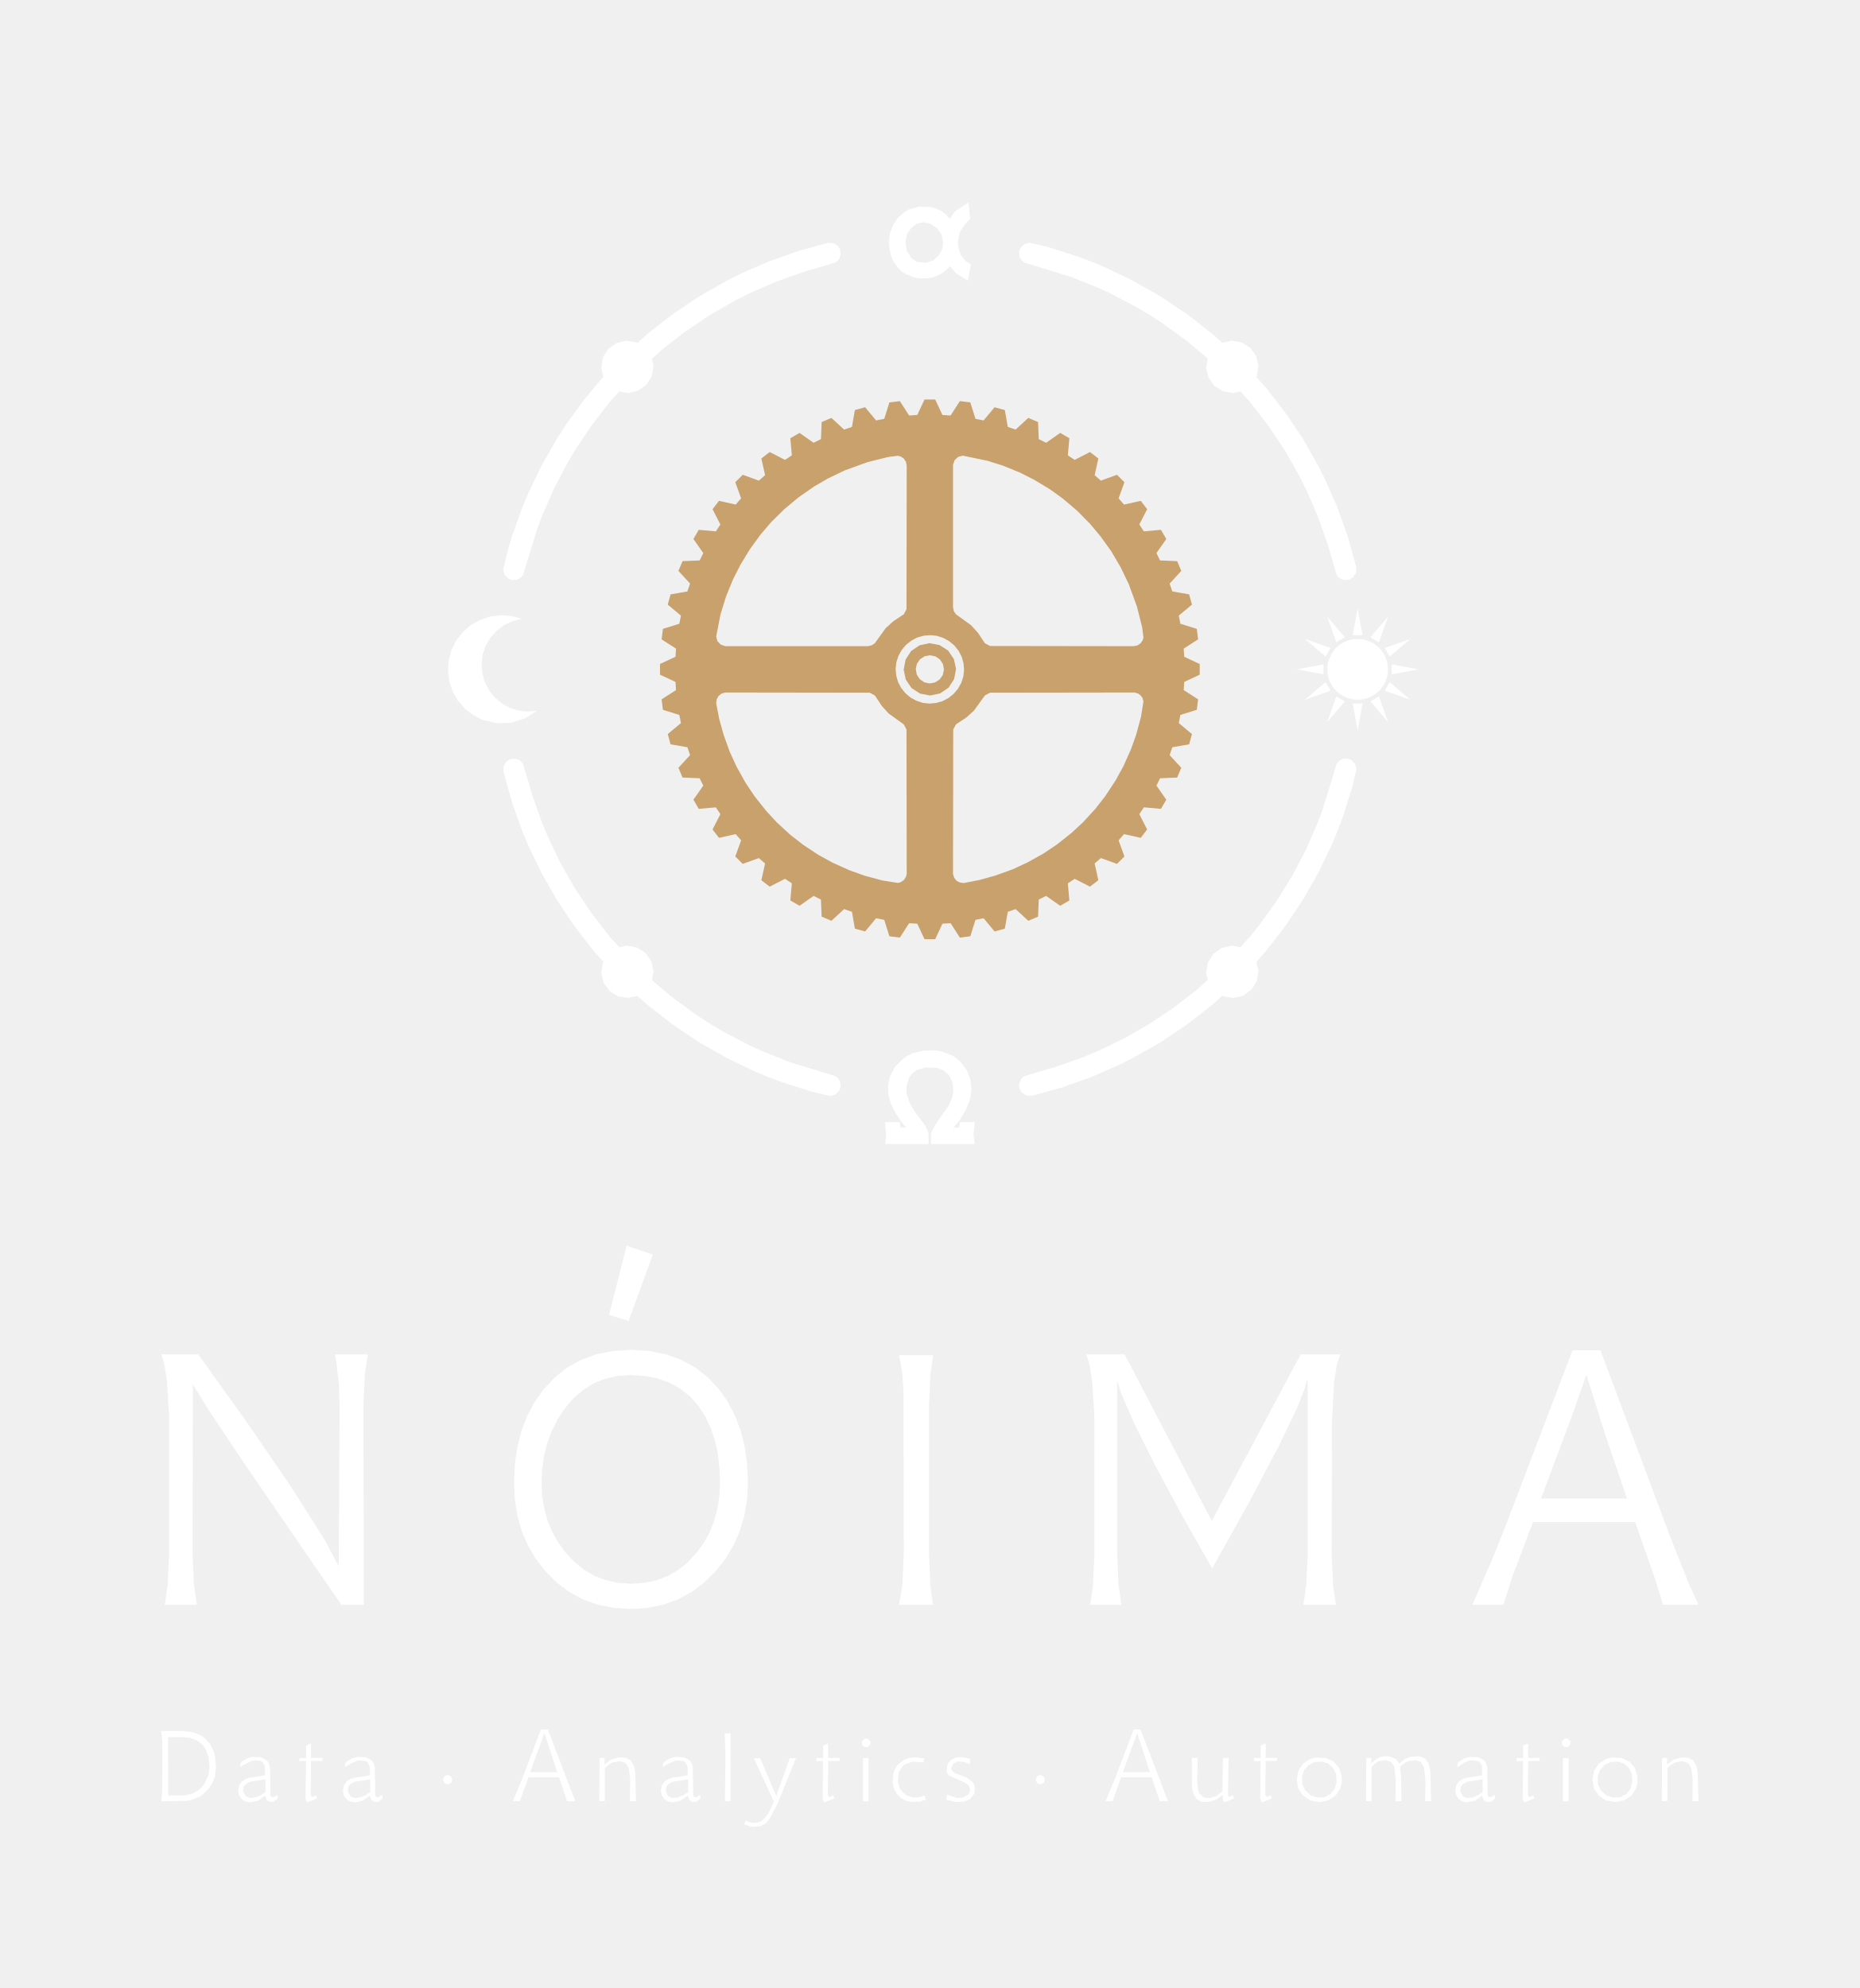
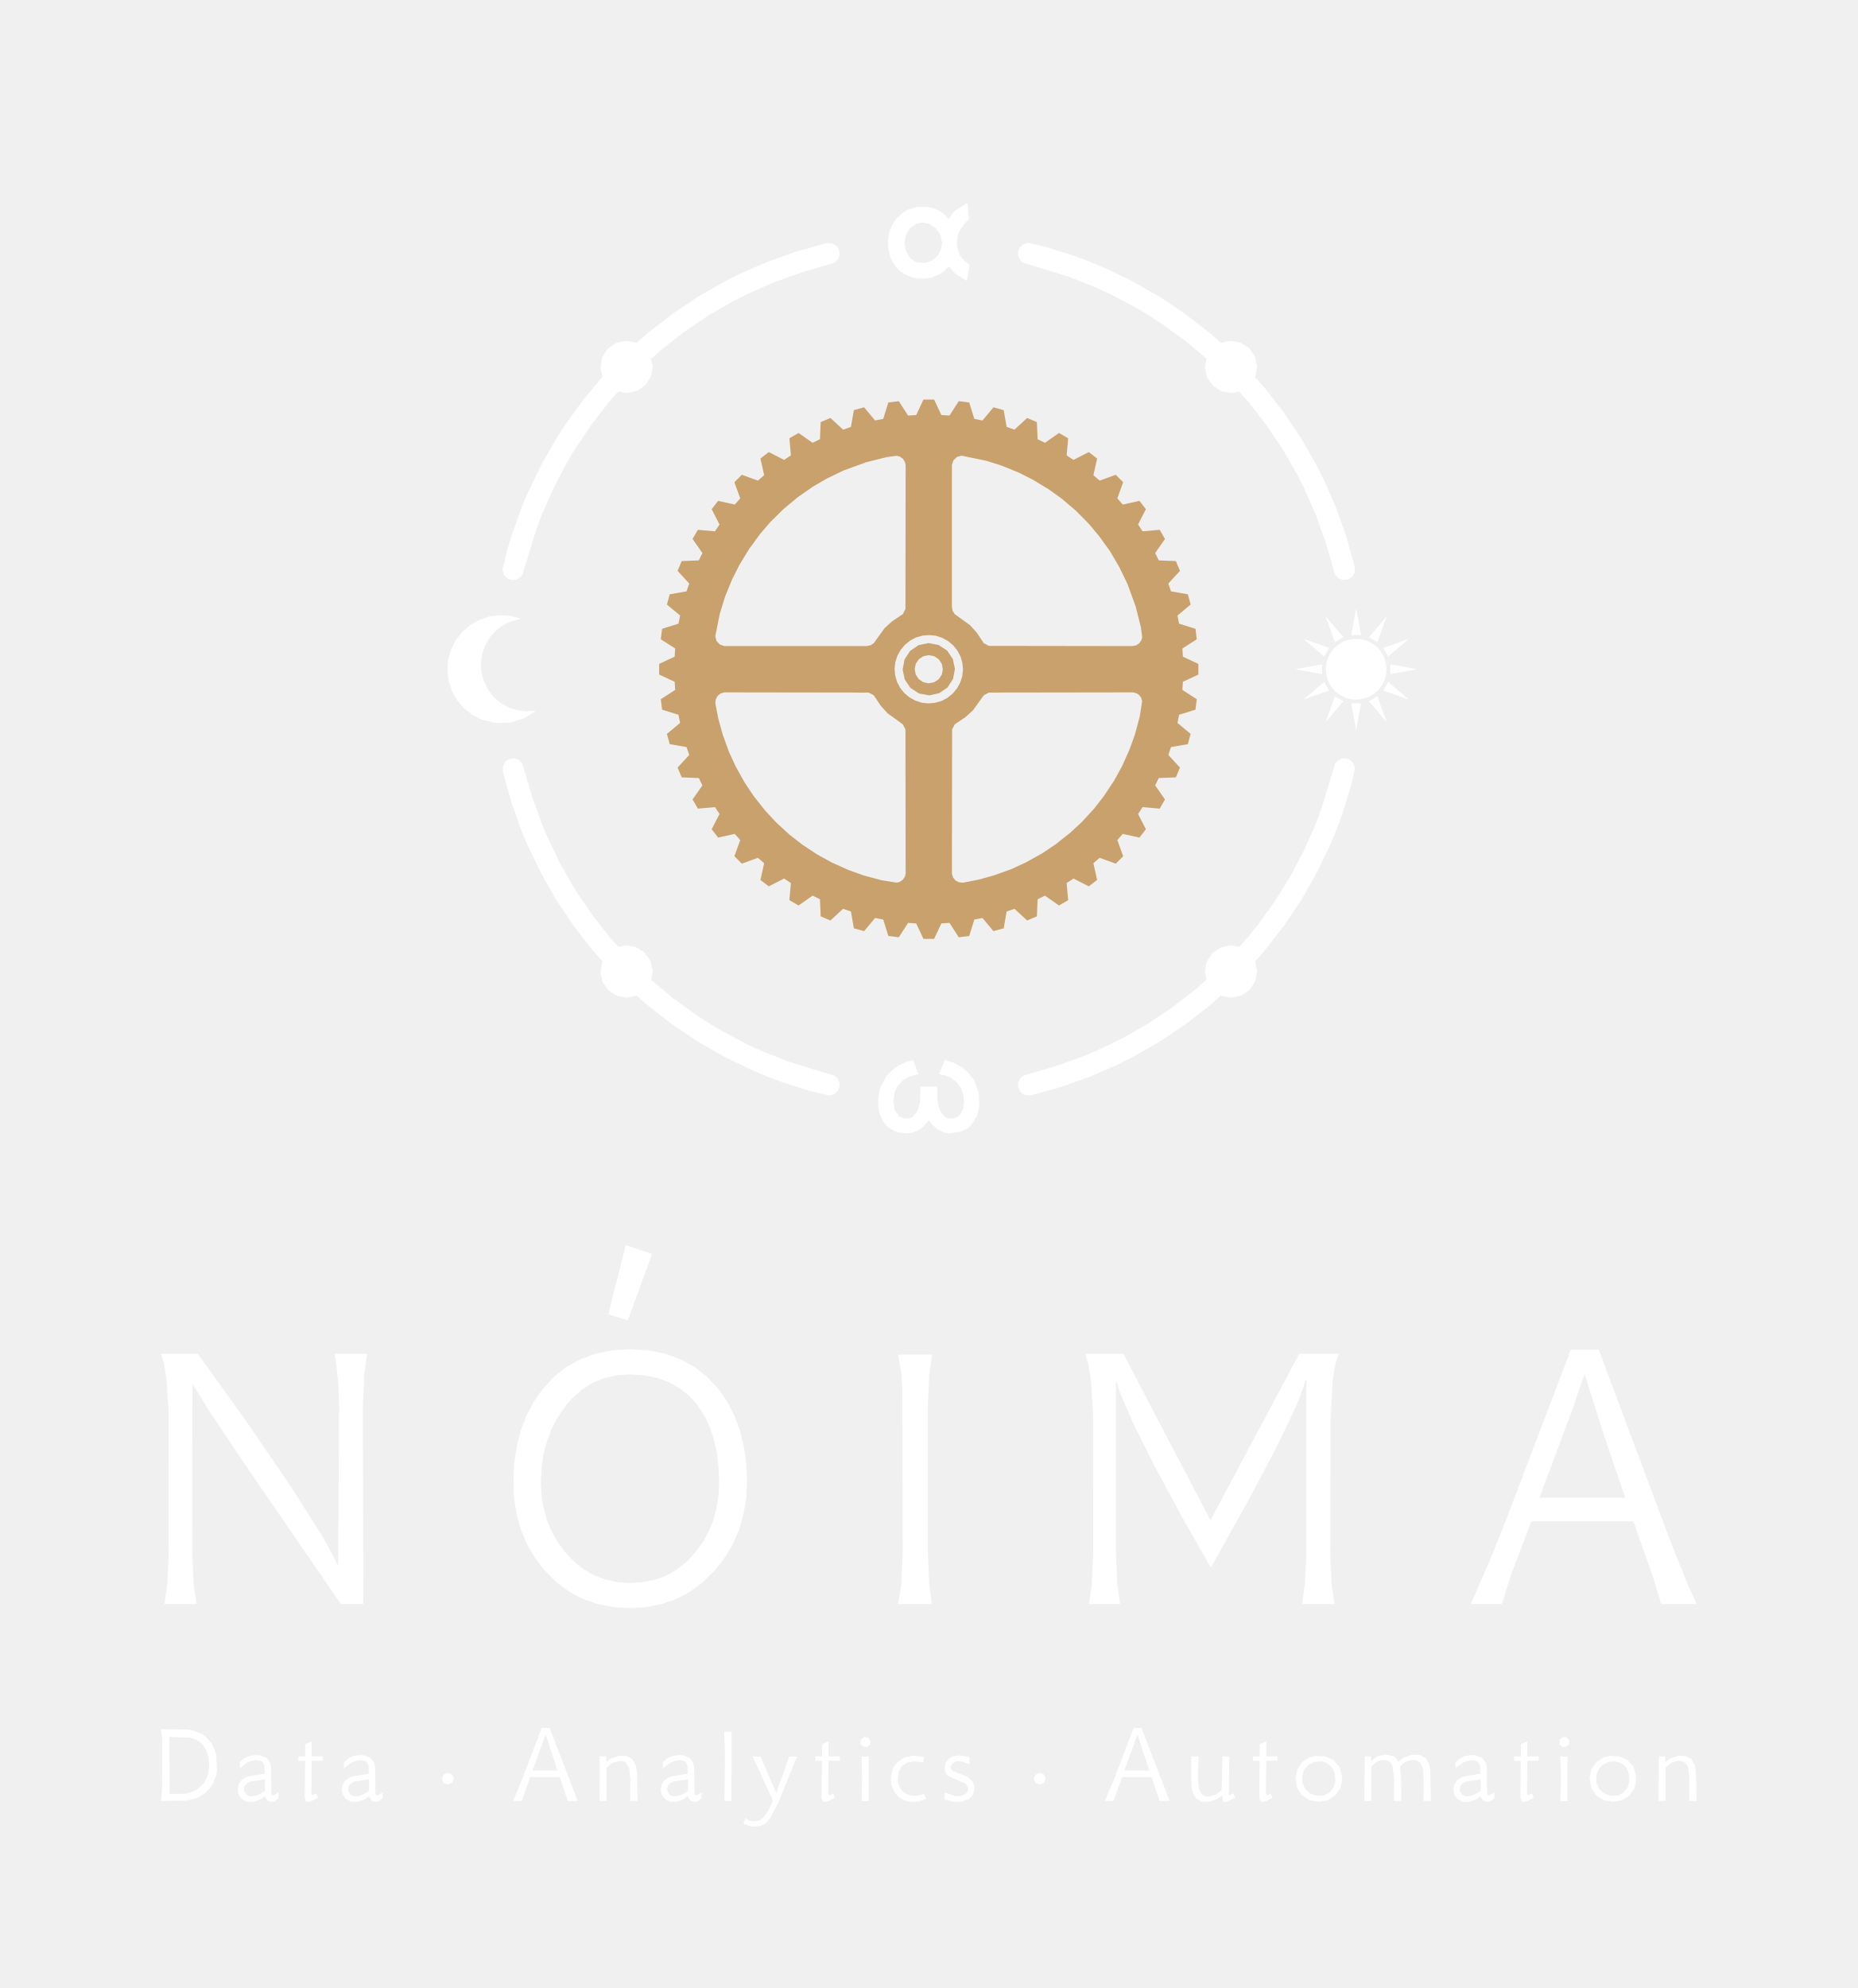
- <svg xmlns="http://www.w3.org/2000/svg" viewBox="-42.36 -16.50 184.72 197.51" width="1000" height="1069">
+ <svg xmlns="http://www.w3.org/2000/svg" viewBox="-42.36 -16.50 184.72 197.58" width="1000" height="1070">
  <path fill="#FFFFFF" fill-rule="evenodd" d="M10.97 36.10L11.48 34.73L12.66 32.04L14.03 29.43L14.78 28.17L16.42 25.73L18.22 23.41L20.19 21.23L21.23 20.19L23.41 18.22L25.73 16.42L28.17 14.78L30.72 13.32L32.04 12.66L34.73 11.48L37.50 10.50L40.63 9.58L41.00 9.22L41.13 8.82L41.08 8.31L40.86 7.95L40.43 7.67L39.91 7.62L36.87 8.46L33.92 9.51L31.13 10.73L29.75 11.43L27.06 12.96L24.50 14.68L22.06 16.57L19.76 18.64L17.61 20.86L15.61 23.26L13.82 25.73L12.98 27.03L11.43 29.75L10.10 32.50L9.49 33.96L8.47 36.83L8.03 38.32L7.61 40.12L7.76 40.62L8.12 40.99L8.51 41.13L8.93 41.11L9.30 40.94L9.58 40.63ZM63.90 10.97L66.63 12.05L67.96 12.66L70.57 14.03L71.83 14.78L73.06 15.58L75.44 17.30L77.70 19.19L79.81 21.23L81.78 23.41L83.58 25.73L85.22 28.17L86.68 30.72L87.34 32.04L88.52 34.73L89.50 37.50L90.42 40.63L90.70 40.94L91.18 41.13L91.69 41.08L92.05 40.86L92.33 40.43L92.38 39.91L91.54 36.87L90.49 33.92L89.27 31.13L88.57 29.75L87.04 27.06L85.32 24.50L83.43 22.06L81.36 19.76L79.11 17.59L77.94 16.57L75.53 14.70L72.97 12.98L70.25 11.43L67.50 10.10L66.04 9.49L64.59 8.95L61.68 8.03L59.88 7.61L59.38 7.76L59.01 8.12L58.87 8.51L58.89 8.93L59.06 9.30L59.37 9.58ZM36.10 89.03L33.37 87.95L32.04 87.34L29.43 85.97L28.17 85.22L26.94 84.42L24.56 82.70L22.30 80.81L20.19 78.77L18.22 76.59L16.42 74.27L14.78 71.83L13.32 69.28L12.05 66.63L11.48 65.27L10.50 62.50L9.58 59.37L9.22 59.00L8.82 58.87L8.31 58.92L7.95 59.14L7.67 59.57L7.62 60.09L8.46 63.13L9.51 66.08L10.10 67.50L11.43 70.25L12.96 72.94L14.68 75.50L16.57 77.94L18.64 80.24L20.89 82.41L22.06 83.43L24.47 85.30L27.03 87.02L29.75 88.57L32.50 89.90L33.96 90.51L35.41 91.05L38.32 91.97L40.12 92.39L40.62 92.24L40.99 91.88L41.13 91.49L41.11 91.07L40.94 90.70L40.63 90.42ZM89.03 63.90L88.52 65.27L87.34 67.96L85.97 70.57L84.42 73.06L82.70 75.44L81.78 76.59L79.81 78.77L78.77 79.81L76.59 81.78L74.27 83.58L71.83 85.22L69.28 86.68L66.63 87.95L65.27 88.52L62.50 89.50L59.37 90.42L59.06 90.70L58.87 91.18L58.89 91.59L59.14 92.05L59.57 92.33L60.09 92.38L63.13 91.54L66.08 90.49L68.87 89.27L70.25 88.57L72.94 87.04L75.50 85.32L77.94 83.43L80.24 81.36L82.41 79.11L83.43 77.94L85.30 75.53L87.02 72.97L88.57 70.25L89.90 67.50L90.51 66.04L91.05 64.59L91.97 61.68L92.39 59.88L92.24 59.38L91.88 59.01L91.49 58.87L91.07 58.89L90.70 59.06L90.42 59.37Z" />
  <path fill="#FFFFFF" fill-rule="evenodd" d="M90.38 47.31L91.23 46.82L89.48 44.76ZM89.81 47.88L87.26 46.98L89.32 48.73ZM89.11 49.51L86.45 50.00L89.11 50.49ZM95.52 49.89L95.44 49.30L95.25 48.74L94.95 48.23L94.56 47.78L94.09 47.43L93.55 47.17L92.98 47.01L92.39 46.98L91.80 47.06L91.24 47.25L90.73 47.55L90.28 47.94L89.93 48.41L89.67 48.95L89.51 49.52L89.48 50.11L89.56 50.70L89.75 51.26L90.05 51.77L90.44 52.22L90.91 52.57L91.45 52.83L92.02 52.99L92.61 53.02L93.20 52.94L93.76 52.75L94.27 52.45L94.72 52.06L95.07 51.59L95.33 51.05L95.49 50.48ZM89.32 51.27L87.26 53.02L89.81 52.12ZM90.38 52.69L89.48 55.24L91.23 53.18ZM92.99 53.39L92.01 53.39L92.50 56.05ZM92.99 46.61L92.50 43.95L92.01 46.61ZM94.62 47.31L95.52 44.76L93.77 46.82ZM95.68 48.73L97.74 46.98L95.19 47.88ZM95.89 50.49L98.55 50.00L95.89 49.51ZM95.19 52.12L97.74 53.02L95.68 51.27ZM93.77 53.18L95.52 55.24L94.62 52.69Z" />
  <path fill="#FFFFFF" fill-rule="evenodd" d="M9.43 44.98L8.42 44.70L7.37 44.63L6.32 44.75L5.32 45.09L4.40 45.60L3.61 46.29L2.96 47.12L2.48 48.07L2.20 49.08L2.13 50.13L2.25 51.18L2.59 52.18L3.10 53.10L3.79 53.89L4.62 54.54L5.57 55.02L6.97 55.35L8.42 55.30L9.80 54.86L10.97 54.11L10.02 54.19L9.12 54.09L8.26 53.82L7.46 53.38L6.77 52.80L6.21 52.09L5.77 51.23L5.53 50.36L5.46 49.46L5.58 48.50L5.88 47.64L6.33 46.86L6.98 46.14L7.70 45.60L8.52 45.22Z" />
  <path fill="#FFFFFF" fill-rule="evenodd" d="M82.65 19.88L82.43 18.89L81.84 18.06L80.99 17.52L79.99 17.35L79.00 17.57L78.17 18.16L77.63 19.01L77.45 20.01L77.68 21.00L78.26 21.83L79.12 22.37L80.12 22.55L81.11 22.32L81.94 21.74L82.48 20.88ZM22.55 19.88L22.32 18.89L21.74 18.06L20.88 17.52L19.88 17.35L18.89 17.57L18.06 18.16L17.52 19.01L17.35 20.01L17.57 21.00L18.16 21.83L19.01 22.37L20.01 22.55L21.00 22.32L21.83 21.74L22.37 20.88ZM22.55 79.99L22.32 79.00L21.74 78.17L20.88 77.63L19.88 77.45L18.89 77.68L18.06 78.26L17.52 79.12L17.35 80.12L17.57 81.11L18.16 81.94L19.01 82.48L20.01 82.65L21.00 82.43L21.83 81.84L22.37 80.99ZM82.65 79.99L82.43 79.00L81.84 78.17L80.99 77.63L79.99 77.45L79.00 77.68L78.17 78.26L77.63 79.12L77.45 80.12L77.68 81.11L78.26 81.94L79.12 82.48L80.12 82.65L81.11 82.43L81.94 81.84L82.48 80.99Z" />
  <path fill="#C9A16C" fill-rule="evenodd" d="M36.29 28.74L35.61 29.19L34.09 28.41L33.26 29.05L33.63 30.71L33.01 31.25L31.41 30.67L30.67 31.41L31.25 33.01L30.71 33.63L29.05 33.26L28.41 34.09L29.19 35.61L28.74 36.29L27.04 36.14L26.51 37.05L27.49 38.45L27.13 39.18L25.43 39.25L25.02 40.22L26.18 41.48L25.91 42.26L24.24 42.55L23.96 43.57L25.27 44.66L25.11 45.47L23.48 45.98L23.35 47.02L24.78 47.94L24.73 48.75L23.19 49.47L23.19 50.53L24.73 51.25L24.78 52.06L23.35 52.98L23.48 54.02L25.11 54.53L25.27 55.34L23.96 56.43L24.24 57.45L25.91 57.74L26.18 58.52L25.02 59.78L25.43 60.75L27.13 60.82L27.49 61.55L26.51 62.95L27.04 63.86L28.74 63.71L29.19 64.39L28.41 65.91L29.05 66.74L30.71 66.37L31.25 66.99L30.67 68.59L31.41 69.33L33.01 68.75L33.63 69.29L33.26 70.95L34.09 71.59L35.61 70.81L36.29 71.26L36.14 72.96L37.05 73.49L38.45 72.51L39.18 72.87L39.25 74.57L40.22 74.98L41.48 73.82L42.26 74.09L42.55 75.76L43.57 76.04L44.66 74.73L45.47 74.89L45.98 76.52L47.02 76.65L47.94 75.22L48.75 75.27L49.47 76.81L50.53 76.81L51.25 75.27L52.06 75.22L52.98 76.65L54.02 76.52L54.53 74.89L55.34 74.73L56.43 76.04L57.45 75.76L57.74 74.09L58.52 73.82L59.78 74.98L60.75 74.57L60.82 72.87L61.55 72.51L62.95 73.49L63.86 72.96L63.71 71.26L64.39 70.81L65.91 71.59L66.74 70.95L66.37 69.29L66.99 68.75L68.59 69.33L69.33 68.59L68.75 66.99L69.29 66.37L70.95 66.74L71.59 65.91L70.81 64.39L71.26 63.71L72.96 63.86L73.49 62.95L72.51 61.55L72.87 60.82L74.57 60.75L74.98 59.78L73.82 58.52L74.09 57.74L75.76 57.45L76.04 56.43L74.73 55.34L74.89 54.53L76.52 54.02L76.65 52.98L75.22 52.06L75.27 51.25L76.81 50.53L76.81 49.47L75.27 48.75L75.22 47.94L76.65 47.02L76.52 45.98L74.89 45.47L74.73 44.66L76.04 43.57L75.76 42.55L74.09 42.26L73.82 41.48L74.98 40.22L74.57 39.25L72.87 39.18L72.51 38.45L73.49 37.05L72.96 36.14L71.26 36.29L70.81 35.61L71.59 34.09L70.95 33.26L69.29 33.63L68.75 33.01L69.33 31.41L68.59 30.67L66.99 31.25L66.37 30.71L66.74 29.05L65.91 28.41L64.39 29.19L63.71 28.74L63.86 27.04L62.95 26.51L61.55 27.49L60.82 27.13L60.75 25.43L59.78 25.02L58.52 26.18L57.74 25.91L57.45 24.24L56.43 23.96L55.34 25.27L54.53 25.11L54.02 23.48L52.98 23.35L52.06 24.78L51.25 24.73L50.53 23.19L49.47 23.19L48.75 24.73L47.94 24.78L47.02 23.35L45.98 23.48L45.47 25.11L44.66 25.27L43.57 23.96L42.55 24.24L42.26 25.91L41.48 26.18L40.22 25.02L39.25 25.43L39.18 27.13L38.45 27.49L37.05 26.51L36.14 27.04ZM52.32 55.98L52.59 55.47L53.64 54.77L54.39 54.09L55.47 52.59L55.98 52.32L70.33 52.30L70.70 52.41L70.93 52.58L71.11 52.81L71.22 53.18L70.98 54.70L70.50 56.49L69.96 57.99L69.21 59.66L68.44 61.06L67.43 62.59L66.45 63.85L65.21 65.20L64.04 66.28L62.60 67.42L61.27 68.31L59.67 69.20L58.22 69.87L56.50 70.49L54.96 70.92L53.37 71.23L52.99 71.18L52.65 71.00L52.41 70.70L52.30 70.33ZM53.27 28.77L55.73 29.28L57.25 29.76L58.95 30.45L60.37 31.17L61.94 32.12L63.23 33.05L64.63 34.24L65.93 35.56L66.95 36.78L68.03 38.28L68.96 39.87L69.76 41.53L70.57 43.75L71.09 45.81L71.22 46.82L71.15 47.10L70.93 47.42L70.61 47.63L70.23 47.70L55.98 47.68L55.47 47.41L54.77 46.36L54.09 45.61L52.59 44.53L52.38 44.21L52.30 43.83L52.30 29.67L52.46 29.22L52.81 28.89ZM28.77 46.73L29.21 44.51L29.75 42.76L30.45 41.05L31.17 39.63L32.13 38.05L33.21 36.57L34.25 35.36L35.56 34.07L36.98 32.89L38.49 31.84L39.87 31.04L41.53 30.24L43.75 29.43L45.81 28.91L46.82 28.78L47.10 28.85L47.42 29.07L47.63 29.39L47.70 29.77L47.68 44.02L47.41 44.53L46.36 45.23L45.61 45.91L44.53 47.41L44.21 47.62L43.83 47.70L29.67 47.70L29.22 47.54L28.89 47.19ZM44.02 52.32L44.53 52.59L45.23 53.64L45.91 54.39L47.41 55.47L47.68 55.98L47.70 70.33L47.63 70.61L47.42 70.93L47.10 71.15L46.82 71.22L45.30 70.98L43.51 70.50L42.01 69.96L40.34 69.21L38.94 68.44L37.41 67.43L36.15 66.45L34.80 65.21L33.72 64.04L32.58 62.60L31.69 61.27L30.80 59.67L30.13 58.22L29.51 56.50L29.08 54.96L28.77 53.37L28.82 52.99L29.00 52.65L29.30 52.41L29.67 52.30ZM53.40 50.04L53.33 50.70L53.12 51.34L52.80 51.92L52.37 52.43L51.85 52.85L51.26 53.16L50.62 53.34L49.96 53.40L49.30 53.33L48.66 53.12L48.08 52.80L47.57 52.37L47.15 51.85L46.84 51.26L46.66 50.62L46.60 49.96L46.67 49.30L46.88 48.66L47.20 48.08L47.63 47.57L48.15 47.15L48.74 46.84L49.38 46.66L50.04 46.60L50.70 46.67L51.34 46.88L51.92 47.20L52.43 47.63L52.85 48.15L53.16 48.74L53.34 49.38ZM52.60 49.97L52.39 48.98L51.82 48.14L50.97 47.59L49.97 47.40L48.98 47.61L48.14 48.18L47.59 49.03L47.40 50.03L47.61 51.02L48.18 51.86L49.03 52.41L50.03 52.60L51.02 52.39L51.86 51.82L52.41 50.97ZM51.40 50.02L51.29 50.55L50.98 51.00L50.52 51.30L49.98 51.40L49.45 51.29L49.00 50.98L48.70 50.52L48.60 49.98L48.71 49.45L49.02 49.00L49.48 48.70L50.02 48.60L50.55 48.71L51.00 49.02L51.30 49.48Z" />
-   <path fill="#FFFFFF" fill-rule="evenodd" d="M51.58 4.80L51.11 4.45L50.58 4.21L50.00 4.06L48.87 4.04L47.95 4.30L47.54 4.52L46.82 5.15L46.33 5.88L46.03 6.69L45.93 7.55L45.96 8.04L46.15 8.95L46.32 9.36L46.80 10.09L47.14 10.42L47.52 10.69L48.39 11.06L48.87 11.15L49.68 11.16L50.27 11.06L51.11 10.71L51.61 10.35L52.00 9.95L52.62 10.67L53.78 11.38L54.07 9.78L53.55 9.42L53.07 8.83L52.82 8.05L52.79 7.57L52.91 6.79L53.06 6.42L53.55 5.70L54.00 5.24L53.84 3.62L52.64 4.39L52.33 4.71L51.99 5.24ZM51.26 8.15L50.92 8.85L50.34 9.37L49.64 9.61L48.75 9.53L48.17 9.16L47.72 8.42L47.58 7.56L47.72 6.80L48.13 6.16L48.72 5.72L49.35 5.58L50.07 5.73L50.71 6.18L51.17 6.84L51.32 7.57ZM47.07 95.48L47.01 94.98L45.54 94.98L45.65 96.15L45.57 97.16L49.88 97.16L49.87 96.12L49.77 95.79L49.47 95.24L48.47 93.90L48.01 93.11L47.68 92.14L47.68 91.39L47.95 90.54L48.28 90.11L48.73 89.79L49.64 89.55L50.71 89.60L51.27 89.79L51.90 90.32L52.26 91.08L52.34 91.93L52.20 92.60L51.89 93.32L50.58 95.18L50.27 95.75L50.11 96.13L50.12 97.16L54.45 97.16L54.34 96.19L54.46 94.98L52.99 94.98L52.92 95.51L52.34 95.54L52.98 94.76L53.60 93.71L53.98 92.73L54.13 91.84L54.04 90.81L53.69 89.87L53.09 89.05L52.69 88.68L52.23 88.37L51.20 87.97L50.63 87.87L49.41 87.87L48.29 88.14L47.79 88.38L47.33 88.69L46.57 89.46L46.09 90.35L45.94 90.83L45.86 91.34L45.86 92.15L46.10 93.07L46.46 93.85L47.11 94.88L47.66 95.54Z" />
+   <path fill="#FFFFFF" fill-rule="evenodd" d="M51.58 4.80L51.11 4.45L50.58 4.21L50.00 4.06L48.87 4.04L47.95 4.30L47.54 4.52L46.82 5.15L46.33 5.88L46.03 6.69L45.93 7.55L45.96 8.04L46.15 8.95L46.32 9.36L46.80 10.09L47.14 10.42L47.52 10.69L48.39 11.06L48.87 11.15L49.68 11.16L50.27 11.06L51.11 10.71L51.61 10.35L52.00 9.95L52.62 10.67L53.78 11.38L54.07 9.78L53.55 9.42L53.07 8.83L52.82 8.05L52.79 7.57L52.91 6.79L53.06 6.42L53.55 5.70L54.00 5.24L53.84 3.62L52.64 4.39L52.33 4.71L51.99 5.24ZM51.26 8.15L50.92 8.85L50.34 9.37L49.64 9.61L48.75 9.53L48.17 9.16L47.72 8.42L47.58 7.56L47.72 6.80L48.13 6.16L48.72 5.72L49.35 5.58L50.07 5.73L50.71 6.18L51.17 6.84L51.32 7.57ZM50.02 94.84L50.38 95.32L50.86 95.73L51.39 96.02L51.96 96.15L53.09 96.01L53.81 95.67L54.11 95.43L54.75 94.55L55.03 93.43L54.97 92.07L54.50 90.86L53.96 90.15L53.34 89.60L52.63 89.19L51.58 88.85L51.04 90.26L51.71 90.41L52.27 90.66L52.84 91.13L53.18 91.60L53.44 92.32L53.51 92.96L53.43 93.68L53.18 94.21L52.79 94.56L52.42 94.66L51.99 94.66L51.62 94.52L51.18 94.01L50.97 93.44L50.85 92.72L50.84 91.51L49.17 91.51L49.12 93.10L48.83 94.01L48.39 94.52L48.03 94.66L47.60 94.66L47.08 94.47L46.63 93.88L46.47 92.96L46.62 92.02L46.87 91.49L47.48 90.83L48.00 90.53L48.97 90.24L48.44 88.85L47.77 89.04L47.02 89.38L46.35 89.86L45.76 90.49L45.16 91.65L44.98 92.59L44.97 93.46L45.12 94.23L45.41 94.90L45.89 95.48L46.55 95.90L46.93 96.04L47.78 96.15L48.35 96.08L48.89 95.87L49.41 95.52Z" />
  <path fill="#FFFFFF" fill-rule="evenodd" d="M123.61 136.33L116.62 117.65L113.85 117.65L107.35 134.72L105.85 138.47L103.90 142.94L106.98 142.94L107.89 140.08L109.92 134.72L120.07 134.72L122.02 140.28L122.84 142.94L126.36 142.94L125.41 140.85ZM110.72 132.38L113.86 123.98L115.22 120.08L117.13 126.13L119.26 132.38ZM69.35 118.06L65.54 118.06L65.86 119.04L66.13 120.72L66.34 124.06L66.35 137.94L66.21 141.00L65.93 142.94L69.03 142.94L68.75 141.02L68.61 137.90L68.61 120.85L68.67 120.84L69.03 121.98L70.30 124.91L72.40 129.12L75.07 134.09L78.05 139.32L81.79 132.62L84.62 127.26L86.51 123.33L87.23 121.48L87.47 120.64L87.54 120.65L87.54 137.90L87.40 140.98L87.11 142.94L90.34 142.94L90.06 141.00L89.92 137.94L89.95 124.53L90.17 120.72L90.44 119.04L90.77 118.06L86.84 118.06L78.01 134.61ZM46.95 118.14L47.26 119.91L47.38 121.77L47.41 137.86L47.27 140.96L46.94 142.94L50.30 142.94L50.05 141.01L49.91 137.82L49.91 123.18L50.05 120.10L50.33 118.14ZM30.67 124.21L29.96 122.83L29.09 121.57L27.96 120.36L26.70 119.37L25.30 118.60L23.77 118.05L22.11 117.72L20.31 117.61L18.52 117.72L16.87 118.05L15.36 118.60L13.97 119.37L12.72 120.36L11.60 121.57L10.71 122.83L9.98 124.21L9.42 125.69L9.01 127.29L8.77 128.99L8.69 130.80L8.77 132.51L9.03 134.12L9.47 135.64L10.07 137.05L10.85 138.37L11.80 139.59L12.94 140.74L14.19 141.68L15.55 142.41L17.02 142.93L18.61 143.24L20.31 143.35L21.95 143.24L23.50 142.93L24.95 142.41L26.31 141.68L27.57 140.74L28.73 139.59L29.71 138.34L30.51 137.00L31.13 135.58L31.57 134.07L31.84 132.48L31.93 130.80L31.85 128.99L31.61 127.28L31.22 125.69ZM28.11 135.75L27.53 136.80L26.81 137.78L25.95 138.72L25.00 139.48L23.95 140.08L22.83 140.51L21.61 140.76L20.31 140.85L19.03 140.76L17.83 140.50L16.70 140.07L15.66 139.47L14.69 138.69L13.80 137.74L13.08 136.75L12.48 135.70L12.02 134.58L11.69 133.40L11.49 132.15L11.42 130.84L11.49 129.45L11.67 128.13L11.99 126.87L12.43 125.68L12.99 124.56L13.68 123.50L14.55 122.47L15.51 121.62L16.56 120.96L17.71 120.49L18.94 120.20L20.27 120.11L21.68 120.20L22.97 120.45L24.15 120.88L25.22 121.48L26.18 122.24L27.01 123.18L27.67 124.19L28.20 125.30L28.62 126.52L28.92 127.84L29.09 129.27L29.15 130.80L29.09 132.15L28.89 133.42L28.57 134.62ZM18.13 114.13L20.07 114.74L22.48 108.14L19.87 107.26ZM-8.99 118.56L-8.72 120.96L-8.64 123.30L-8.73 139.12L-10.09 136.54L-13.40 131.31L-17.81 124.86L-22.69 118.06L-26.36 118.06L-26.05 119.02L-25.80 120.67L-25.59 123.95L-25.58 137.86L-25.72 140.98L-26.01 142.94L-22.82 142.94L-23.11 140.96L-23.25 137.82L-23.22 121.04L-21.64 123.61L-18.06 128.97L-8.47 142.94L-6.23 142.94L-6.28 123.30L-6.13 120.02L-5.85 118.06L-9.11 118.06Z" />
-   <path fill="#FFFFFF" fill-rule="evenodd" d="M43.88 156.27L43.55 156.22L43.25 156.50L43.25 156.83L43.50 157.07L43.82 157.07L44.09 156.82L44.09 156.50ZM14.77 162.45L12.05 155.33L11.36 155.33L9.51 160.19L8.57 162.45L9.26 162.45L10.12 160.08L13.16 160.08L13.96 162.45ZM10.28 159.57L11.71 155.69L12.98 159.57ZM-22.59 162.02L-22.23 161.78L-21.60 161.16L-21.16 160.40L-21.03 159.98L-20.92 159.04L-21.01 158.02L-21.13 157.57L-21.50 156.78L-22.08 156.15L-22.43 155.91L-23.27 155.58L-24.28 155.47L-26.36 155.47L-26.26 156.44L-26.24 158.94L-26.27 161.45L-26.36 162.45L-23.87 162.42L-23.41 162.34ZM-22.62 161.33L-23.24 161.69L-23.97 161.87L-25.66 161.89L-25.68 156.08L-24.34 156.08L-23.51 156.16L-22.81 156.41L-22.27 156.82L-21.88 157.41L-21.65 158.15L-21.57 159.04L-21.66 159.82L-22.12 160.81ZM30.19 162.45L30.20 155.71L29.62 155.71L29.69 157.97L29.64 162.45ZM-11.98 158.46L-12.03 162.18L-11.91 162.53L-11.74 162.54L-10.87 162.17L-10.98 161.87L-11.33 162.03L-11.42 162.00L-11.51 161.80L-11.48 158.45L-10.35 158.45L-10.35 158.15L-11.48 158.16L-11.48 156.71L-11.97 156.92L-11.97 158.16L-12.64 158.16L-12.65 158.46ZM39.39 158.46L39.35 162.18L39.47 162.53L39.63 162.54L40.51 162.17L40.39 161.87L40.05 162.03L39.95 162.00L39.86 161.80L39.90 158.45L41.03 158.45L41.03 158.15L39.89 158.16L39.89 156.71L39.40 156.92L39.40 158.16L38.73 158.16L38.73 158.46ZM17.19 158.16L17.16 162.45L17.71 162.45L17.71 159.17L18.13 158.79L18.46 158.61L19.23 158.47L19.76 158.65L20.09 159.16L20.22 160.24L20.21 162.45L20.80 162.45L20.73 159.58L20.60 158.96L20.28 158.40L19.78 158.13L19.06 158.10L18.31 158.34L17.67 158.80L17.69 158.15ZM-18.22 158.85L-17.31 158.43L-17.00 158.39L-16.49 158.46L-16.29 158.57L-16.07 158.96L-16.04 159.88L-17.62 160.13L-17.96 160.24L-18.36 160.50L-18.63 160.90L-18.72 161.39L-18.64 161.85L-18.39 162.22L-18.02 162.47L-17.55 162.56L-16.77 162.41L-16.06 161.91L-15.88 162.34L-15.54 162.53L-15.20 162.51L-14.80 162.20L-14.80 161.82L-15.23 162.07L-15.41 162.02L-15.51 161.88L-15.55 159.10L-15.65 158.72L-15.84 158.42L-16.40 158.09L-17.29 158.05L-17.85 158.21L-18.32 158.51L-18.50 158.69L-18.50 159.08ZM-16.98 162.07L-17.54 162.14L-17.94 161.98L-18.23 161.52L-18.18 161.00L-17.97 160.75L-17.54 160.52L-16.01 160.28L-16.01 161.55L-16.42 161.83ZM-7.81 158.85L-6.90 158.43L-6.59 158.39L-6.08 158.46L-5.88 158.57L-5.66 158.96L-5.63 159.88L-7.21 160.13L-7.55 160.24L-7.95 160.50L-8.22 160.90L-8.31 161.39L-8.23 161.85L-7.98 162.22L-7.61 162.47L-7.14 162.56L-6.36 162.41L-5.65 161.91L-5.47 162.34L-5.13 162.53L-4.79 162.51L-4.39 162.20L-4.39 161.82L-4.82 162.07L-5.00 162.02L-5.10 161.88L-5.14 159.10L-5.24 158.72L-5.43 158.42L-6.00 158.09L-6.88 158.05L-7.44 158.21L-7.91 158.51L-8.09 158.69L-8.09 159.08ZM-6.57 162.07L-7.13 162.14L-7.53 161.98L-7.82 161.52L-7.77 161.00L-7.56 160.75L-7.13 160.52L-5.60 160.28L-5.60 161.55L-6.01 161.83ZM23.77 158.85L24.69 158.43L25.00 158.39L25.51 158.46L25.70 158.57L25.92 158.96L25.95 159.88L24.37 160.13L24.04 160.24L23.63 160.50L23.36 160.90L23.27 161.39L23.36 161.85L23.60 162.22L23.97 162.47L24.44 162.56L25.22 162.41L25.93 161.91L26.11 162.34L26.46 162.53L26.79 162.51L27.20 162.20L27.20 161.82L26.76 162.07L26.59 162.02L26.49 161.88L26.45 159.10L26.35 158.72L26.16 158.42L25.59 158.09L24.70 158.05L24.14 158.21L23.67 158.51L23.49 158.69L23.49 159.08ZM24.89 162.10L24.34 162.12L23.97 161.90L23.77 161.52L23.82 161.00L24.03 160.75L24.45 160.52L25.99 160.28L25.99 161.55L25.57 161.83ZM2.56 160.28L2.40 159.96L2.06 159.84L1.74 160.00L1.63 160.34L1.78 160.66L2.12 160.78L2.44 160.62ZM48.32 162.08L47.67 161.86L47.30 161.57L47.03 161.20L46.82 160.55L46.92 159.56L47.26 159.00L47.51 158.79L48.31 158.52L49.36 158.61L49.43 158.19L48.45 158.09L47.96 158.15L47.45 158.33L46.83 158.81L46.54 159.24L46.36 159.73L46.30 160.60L46.43 161.18L46.69 161.68L47.09 162.11L47.60 162.40L48.20 162.53L49.03 162.49L49.61 162.29L49.48 161.89L48.88 162.07ZM43.36 158.17L43.36 162.46L43.91 162.46L43.91 158.17ZM36.08 158.18L34.74 161.93L33.14 158.17L32.51 158.17L34.50 162.49L34.02 163.54L33.60 164.12L33.29 164.41L32.98 164.56L32.56 164.62L32.03 164.53L31.72 164.36L31.57 164.73L31.64 164.79L32.35 165.00L33.19 164.93L33.68 164.66L34.10 164.15L34.88 162.66L36.70 158.18ZM113.37 156.24L113.05 156.24L112.80 156.50L112.80 156.83L113.05 157.07L113.37 157.07L113.64 156.82L113.64 156.50ZM73.66 162.45L70.93 155.33L70.25 155.33L68.40 160.19L67.46 162.45L68.15 162.45L69.00 160.08L72.04 160.08L72.84 162.45ZM69.17 159.57L70.60 155.69L71.87 159.57ZM82.86 158.46L82.82 162.18L82.94 162.53L83.10 162.54L83.98 162.17L83.86 161.87L83.52 162.03L83.43 162.00L83.33 161.80L83.37 158.45L84.50 158.45L84.50 158.15L83.37 158.16L83.37 156.71L82.87 156.92L82.87 158.16L82.20 158.16L82.20 158.46ZM108.94 158.46L108.90 162.18L109.02 162.53L109.18 162.54L110.06 162.17L109.94 161.87L109.60 162.03L109.50 162.00L109.41 161.80L109.45 158.45L110.58 158.45L110.58 158.15L109.44 158.16L109.44 156.71L108.95 156.92L108.95 158.16L108.28 158.16L108.28 158.46ZM93.36 158.16L93.33 162.45L93.88 162.45L93.88 159.07L94.24 158.69L94.54 158.50L95.28 158.37L95.81 158.55L96.06 158.86L96.16 159.13L96.28 160.40L96.26 162.45L96.85 162.45L96.82 160.05L96.71 159.06L97.17 158.66L97.49 158.49L98.23 158.37L98.77 158.55L99.09 159.06L99.23 160.40L99.21 162.45L99.80 162.45L99.73 159.47L99.51 158.62L99.14 158.18L98.57 157.99L97.73 158.05L97.19 158.27L96.63 158.72L96.29 158.26L95.66 157.99L95.11 157.99L94.63 158.12L94.21 158.38L93.84 158.72L93.85 158.16ZM122.75 158.16L122.72 162.45L123.27 162.45L123.27 159.17L123.69 158.79L124.02 158.61L124.79 158.47L125.32 158.65L125.65 159.16L125.78 160.24L125.77 162.45L126.36 162.45L126.29 159.58L126.16 158.96L125.84 158.40L125.34 158.13L124.62 158.10L123.87 158.34L123.23 158.80L123.25 158.15ZM102.42 159.08L103.14 158.60L103.61 158.43L103.93 158.39L104.44 158.46L104.63 158.57L104.85 158.96L104.88 159.88L103.30 160.13L102.97 160.24L102.56 160.50L102.29 160.90L102.20 161.39L102.29 161.85L102.53 162.22L102.90 162.47L103.37 162.56L104.15 162.41L104.86 161.91L105.04 162.34L105.39 162.53L105.72 162.51L106.13 162.20L106.13 161.82L105.69 162.07L105.52 162.02L105.42 161.88L105.38 159.10L105.28 158.72L105.09 158.42L104.52 158.09L103.63 158.05L103.07 158.21L102.60 158.51L102.42 158.69ZM103.94 162.07L103.38 162.14L102.98 161.98L102.70 161.52L102.75 161.00L102.96 160.75L103.38 160.52L104.92 160.28L104.92 161.55L104.50 161.83ZM51.67 162.33L52.64 162.54L53.42 162.48L53.98 162.25L54.41 161.74L54.49 161.11L54.39 160.79L54.20 160.51L53.67 160.11L52.39 159.61L52.14 159.33L52.12 159.16L52.33 158.72L52.76 158.51L53.37 158.54L53.99 158.76L53.99 158.23L53.18 158.07L52.66 158.09L52.06 158.37L51.76 158.75L51.67 159.39L51.75 159.69L51.92 159.92L53.52 160.62L53.84 160.86L53.99 161.17L53.98 161.47L53.82 161.79L53.29 162.10L52.68 162.13L51.67 161.79ZM61.44 160.28L61.29 159.96L60.95 159.84L60.63 160.00L60.51 160.34L60.67 160.66L61.01 160.78L61.33 160.62ZM89.34 158.16L88.39 158.11L87.80 158.25L87.08 158.72L86.62 159.42L86.45 160.28L86.59 161.16L87.05 161.87L87.78 162.37L88.71 162.54L89.57 162.38L90.29 161.92L90.77 161.21L90.92 160.63L90.92 159.98L90.66 159.14L90.11 158.51ZM89.19 162.05L88.49 162.09L87.84 161.87L87.30 161.39L87.00 160.77L86.96 160.06L87.17 159.40L87.63 158.86L88.25 158.56L88.98 158.52L89.53 158.69L90.04 159.11L90.35 159.71L90.41 160.56L90.21 161.24L89.78 161.76ZM118.72 158.16L117.77 158.11L117.18 158.25L116.46 158.72L116.00 159.42L115.83 160.28L115.97 161.16L116.43 161.87L117.16 162.37L118.09 162.54L118.95 162.38L119.68 161.92L120.15 161.21L120.30 160.63L120.30 159.98L120.04 159.14L119.50 158.51ZM118.57 162.05L117.87 162.09L117.22 161.87L116.68 161.39L116.38 160.77L116.34 160.06L116.55 159.40L117.01 158.86L117.63 158.56L118.36 158.52L118.91 158.69L119.42 159.11L119.73 159.71L119.79 160.56L119.59 161.24L119.16 161.76ZM112.90 158.17L112.90 162.46L113.46 162.46L113.46 158.17ZM76.03 158.16L76.04 161.05L76.17 161.67L76.49 162.23L76.98 162.50L77.71 162.53L78.46 162.29L79.08 161.84L79.15 162.45L79.30 162.56L80.22 162.17L80.10 161.86L79.78 162.02L79.62 161.94L79.67 158.16L79.12 158.16L79.06 161.46L78.48 161.94L77.75 162.15L77.17 162.08L76.77 161.67L76.63 161.24L76.56 160.52L76.61 158.16Z" />
+   <path fill="#FFFFFF" fill-rule="evenodd" d="M43.95 156.21L43.57 156.15L43.25 156.41L43.19 156.80L43.45 157.11L43.83 157.16L44.16 156.91L44.21 156.53ZM15.09 162.52L12.30 155.26L11.51 155.26L9.64 160.17L8.66 162.52L9.52 162.52L10.37 160.15L13.30 160.15L14.10 162.52ZM10.59 159.50L11.90 155.91L13.08 159.50ZM-22.30 155.84L-23.16 155.51L-23.65 155.42L-26.36 155.39L-26.24 156.44L-26.23 158.94L-26.25 161.45L-26.36 162.52L-23.77 162.49L-22.87 162.27L-22.09 161.84L-21.45 161.20L-21.20 160.83L-20.87 160.00L-20.78 159.54L-20.85 158.00L-20.97 157.54L-21.35 156.74L-21.94 156.10ZM-22.87 161.47L-23.89 161.80L-25.49 161.82L-25.52 156.15L-23.43 156.23L-22.76 156.47L-22.23 156.88L-21.86 157.44L-21.63 158.16L-21.56 159.04L-21.64 159.80L-22.08 160.76ZM30.38 162.52L30.39 155.64L29.66 155.64L29.73 157.97L29.68 162.52ZM-12.02 158.53L-12.06 162.19L-11.92 162.59L-11.70 162.61L-11.34 162.52L-10.74 162.20L-10.92 161.76L-11.28 161.96L-11.40 161.78L-11.37 158.52L-10.24 158.52L-10.24 158.08L-11.37 158.09L-11.37 156.60L-12.01 156.88L-12.01 158.09L-12.68 158.09L-12.69 158.53ZM39.38 158.53L39.34 162.19L39.48 162.59L39.71 162.61L40.06 162.52L40.66 162.20L40.49 161.76L40.12 161.96L40.00 161.78L40.03 158.52L41.16 158.52L41.16 158.08L40.03 158.09L40.03 156.60L39.39 156.88L39.39 158.09L38.72 158.09L38.71 158.53ZM21.04 162.52L20.98 159.57L20.85 158.94L20.50 158.34L19.97 158.06L19.22 158.02L18.45 158.28L17.92 158.65L17.93 158.08L17.28 158.09L17.26 162.52L17.96 162.52L17.96 159.20L18.50 158.75L19.20 158.55L19.58 158.56L19.89 158.71L20.21 159.25L20.32 160.37L20.31 162.52ZM-18.51 159.27L-17.77 158.70L-17.31 158.53L-16.93 158.46L-16.45 158.52L-16.28 158.63L-16.08 158.97L-16.05 159.82L-17.57 160.05L-17.92 160.17L-18.35 160.45L-18.63 160.87L-18.73 161.39L-18.64 161.88L-18.32 162.33L-17.83 162.59L-17.20 162.61L-16.45 162.37L-16.03 162.04L-15.77 162.49L-15.30 162.62L-15.00 162.53L-14.66 162.23L-14.66 161.67L-15.17 161.99L-15.37 161.86L-15.41 159.09L-15.51 158.69L-15.86 158.24L-16.50 157.98L-16.91 157.95L-17.54 158.04L-18.08 158.28L-18.51 158.66ZM-16.94 162.00L-17.47 162.07L-17.83 161.92L-18.09 161.51L-18.05 161.03L-17.77 160.74L-17.46 160.59L-16.01 160.37L-16.01 161.52L-16.39 161.77ZM-8.16 159.27L-7.41 158.70L-6.95 158.53L-6.58 158.46L-6.10 158.52L-5.92 158.63L-5.72 158.97L-5.69 159.82L-7.22 160.05L-7.57 160.17L-7.99 160.45L-8.28 160.87L-8.38 161.39L-8.28 161.88L-7.97 162.33L-7.47 162.59L-6.84 162.61L-6.10 162.37L-5.67 162.04L-5.42 162.49L-4.95 162.62L-4.65 162.53L-4.30 162.23L-4.30 161.67L-4.82 161.99L-5.02 161.86L-5.06 159.09L-5.16 158.69L-5.51 158.24L-6.15 157.98L-6.55 157.95L-7.18 158.04L-7.72 158.28L-8.16 158.66ZM-6.58 162.00L-7.11 162.07L-7.48 161.92L-7.74 161.51L-7.69 161.03L-7.41 160.74L-7.10 160.59L-5.66 160.37L-5.66 161.52L-6.04 161.77ZM23.56 159.27L24.31 158.70L24.77 158.53L25.14 158.46L25.62 158.52L25.80 158.63L26.00 158.97L26.02 159.82L24.50 160.05L24.15 160.17L23.73 160.45L23.44 160.87L23.34 161.39L23.43 161.88L23.75 162.33L24.25 162.59L24.88 162.61L25.62 162.37L26.04 162.04L26.30 162.49L26.77 162.62L27.07 162.53L27.42 162.23L27.42 161.67L26.90 161.99L26.70 161.86L26.66 159.09L26.56 158.69L26.21 158.24L25.57 157.98L25.17 157.95L24.53 158.04L24.00 158.28L23.56 158.66ZM25.01 162.03L24.51 162.05L24.17 161.85L23.97 161.40L24.08 160.95L24.31 160.74L24.62 160.59L26.06 160.37L26.06 161.52L25.55 161.83ZM2.77 160.27L2.57 159.86L2.14 159.72L1.73 159.92L1.59 160.35L1.78 160.75L2.21 160.90L2.62 160.70ZM48.34 162.01L47.71 161.80L47.37 161.52L47.10 161.16L46.90 160.54L47.00 159.59L47.32 159.05L47.85 158.71L48.59 158.58L49.43 158.70L49.53 158.14L48.46 158.01L47.68 158.16L46.98 158.57L46.62 158.98L46.37 159.45L46.22 160.28L46.28 160.91L46.64 161.73L47.06 162.17L47.59 162.47L48.21 162.61L49.06 162.56L49.71 162.33L49.53 161.79L48.88 162.00ZM43.37 160.25L43.32 162.53L44.02 162.53L44.02 158.10L43.32 158.10ZM36.12 158.11L34.83 161.74L33.27 158.10L32.49 158.10L34.51 162.50L34.04 163.50L33.48 164.23L33.19 164.43L32.65 164.55L32.15 164.47L31.78 164.24L31.57 164.76L31.69 164.85L32.43 165.07L33.30 165.00L33.82 164.72L34.25 164.19L35.04 162.69L36.89 158.11ZM113.38 156.17L113.00 156.17L112.71 156.47L112.71 156.86L113.00 157.14L113.38 157.14L113.68 156.85L113.68 156.47ZM73.95 162.52L71.15 155.26L70.37 155.26L68.50 160.17L67.51 162.52L68.37 162.52L69.22 160.15L72.16 160.15L72.96 162.52ZM69.44 159.50L70.76 155.91L71.93 159.50ZM82.90 158.53L82.86 162.19L83.01 162.59L83.23 162.61L83.58 162.52L84.18 162.20L84.01 161.76L83.65 161.96L83.52 161.78L83.56 158.52L84.69 158.52L84.69 158.08L83.56 158.09L83.56 156.60L82.91 156.88L82.91 158.09L82.24 158.09L82.24 158.53ZM108.87 158.53L108.83 162.19L108.98 162.59L109.20 162.61L109.55 162.52L110.15 162.20L109.98 161.76L109.62 161.96L109.49 161.78L109.52 158.52L110.66 158.52L110.66 158.08L109.52 158.09L109.52 156.60L108.88 156.88L108.88 158.09L108.21 158.09L108.21 158.53ZM96.98 162.52L96.96 160.05L96.86 159.09L97.27 158.72L97.58 158.56L98.10 158.44L98.47 158.46L98.91 158.74L99.13 159.30L99.22 160.55L99.20 162.52L99.93 162.52L99.87 159.47L99.74 158.83L99.40 158.24L98.87 157.96L98.07 157.92L97.22 158.21L96.70 158.61L96.56 158.37L96.21 158.07L95.44 157.90L94.66 158.05L93.98 158.55L93.99 158.09L93.34 158.09L93.32 162.52L94.01 162.52L94.01 159.10L94.49 158.65L94.97 158.47L95.34 158.44L95.68 158.52L95.95 158.73L96.13 159.08L96.27 160.41L96.25 162.52ZM126.36 162.52L126.29 159.57L126.16 158.94L125.82 158.34L125.29 158.06L124.54 158.02L123.76 158.28L123.24 158.65L123.25 158.08L122.60 158.09L122.57 162.52L123.27 162.52L123.27 159.20L123.82 158.75L124.33 158.57L124.71 158.54L125.06 158.62L125.33 158.84L125.51 159.18L125.63 160.24L125.62 162.52ZM102.38 159.27L103.05 158.74L103.59 158.53L103.96 158.46L104.44 158.52L104.62 158.63L104.82 158.97L104.84 159.82L103.32 160.05L102.97 160.17L102.55 160.45L102.26 160.87L102.16 161.39L102.25 161.88L102.57 162.33L103.07 162.59L103.70 162.61L104.44 162.37L104.86 162.04L105.12 162.49L105.59 162.62L105.89 162.53L106.24 162.23L106.24 161.67L105.72 161.99L105.52 161.86L105.48 159.09L105.38 158.69L105.03 158.24L104.39 157.98L103.99 157.95L103.36 158.04L102.82 158.28L102.38 158.66ZM103.95 162.00L103.43 162.07L103.06 161.92L102.80 161.51L102.85 161.03L103.13 160.74L103.44 160.59L104.88 160.37L104.88 161.52L104.50 161.77ZM54.04 158.17L53.09 157.99L52.45 158.07L52.00 158.31L51.67 158.72L51.58 159.40L51.75 159.86L51.98 160.07L53.64 160.79L53.85 161.04L53.91 161.33L53.86 161.55L53.67 161.82L53.14 162.05L52.65 162.05L51.58 161.67L51.58 162.39L52.48 162.60L53.23 162.59L54.00 162.31L54.35 161.98L54.55 161.29L54.50 160.92L54.35 160.60L54.10 160.32L53.69 160.04L52.41 159.55L52.19 159.30L52.17 159.16L52.36 158.77L52.76 158.58L53.34 158.61L54.04 158.88ZM61.62 160.27L61.43 159.86L61.00 159.72L60.59 159.92L60.44 160.35L60.64 160.75L61.07 160.90L61.48 160.70ZM89.45 158.09L88.47 158.04L87.86 158.18L87.12 158.67L86.64 159.39L86.47 160.28L86.61 161.19L87.09 161.93L87.84 162.44L88.80 162.61L89.69 162.45L90.43 161.97L90.93 161.24L91.08 160.64L91.08 159.97L90.82 159.11L90.25 158.45ZM89.26 161.98L88.59 162.01L87.96 161.80L87.45 161.35L87.16 160.76L87.12 160.07L87.32 159.43L87.76 158.92L88.36 158.63L89.06 158.59L89.58 158.75L90.07 159.15L90.37 159.73L90.43 160.56L90.23 161.21L89.82 161.70ZM118.69 158.09L117.71 158.04L117.11 158.18L116.37 158.67L115.88 159.39L115.71 160.28L115.86 161.19L116.33 161.93L117.09 162.44L118.05 162.61L118.93 162.45L119.68 161.97L120.18 161.24L120.32 160.64L120.32 159.97L120.06 159.11L119.49 158.45ZM118.51 161.98L117.84 162.01L117.21 161.80L116.70 161.35L116.41 160.76L116.37 160.07L116.57 159.43L117.01 158.92L117.60 158.63L118.30 158.59L118.83 158.75L119.32 159.15L119.61 159.73L119.67 160.56L119.48 161.21L119.07 161.70ZM112.86 160.25L112.81 162.53L113.52 162.53L113.52 158.10L112.81 158.10ZM76.10 158.09L76.11 161.06L76.24 161.69L76.58 162.28L77.11 162.57L77.86 162.61L78.64 162.35L79.16 161.98L79.26 162.55L79.45 162.63L79.76 162.55L80.46 162.20L80.28 161.75L79.95 161.94L79.84 161.91L79.88 158.09L79.19 158.09L79.13 161.42L78.58 161.88L77.89 162.08L77.51 162.07L77.20 161.92L76.87 161.38L76.76 160.05L76.83 158.09Z" />
</svg>
